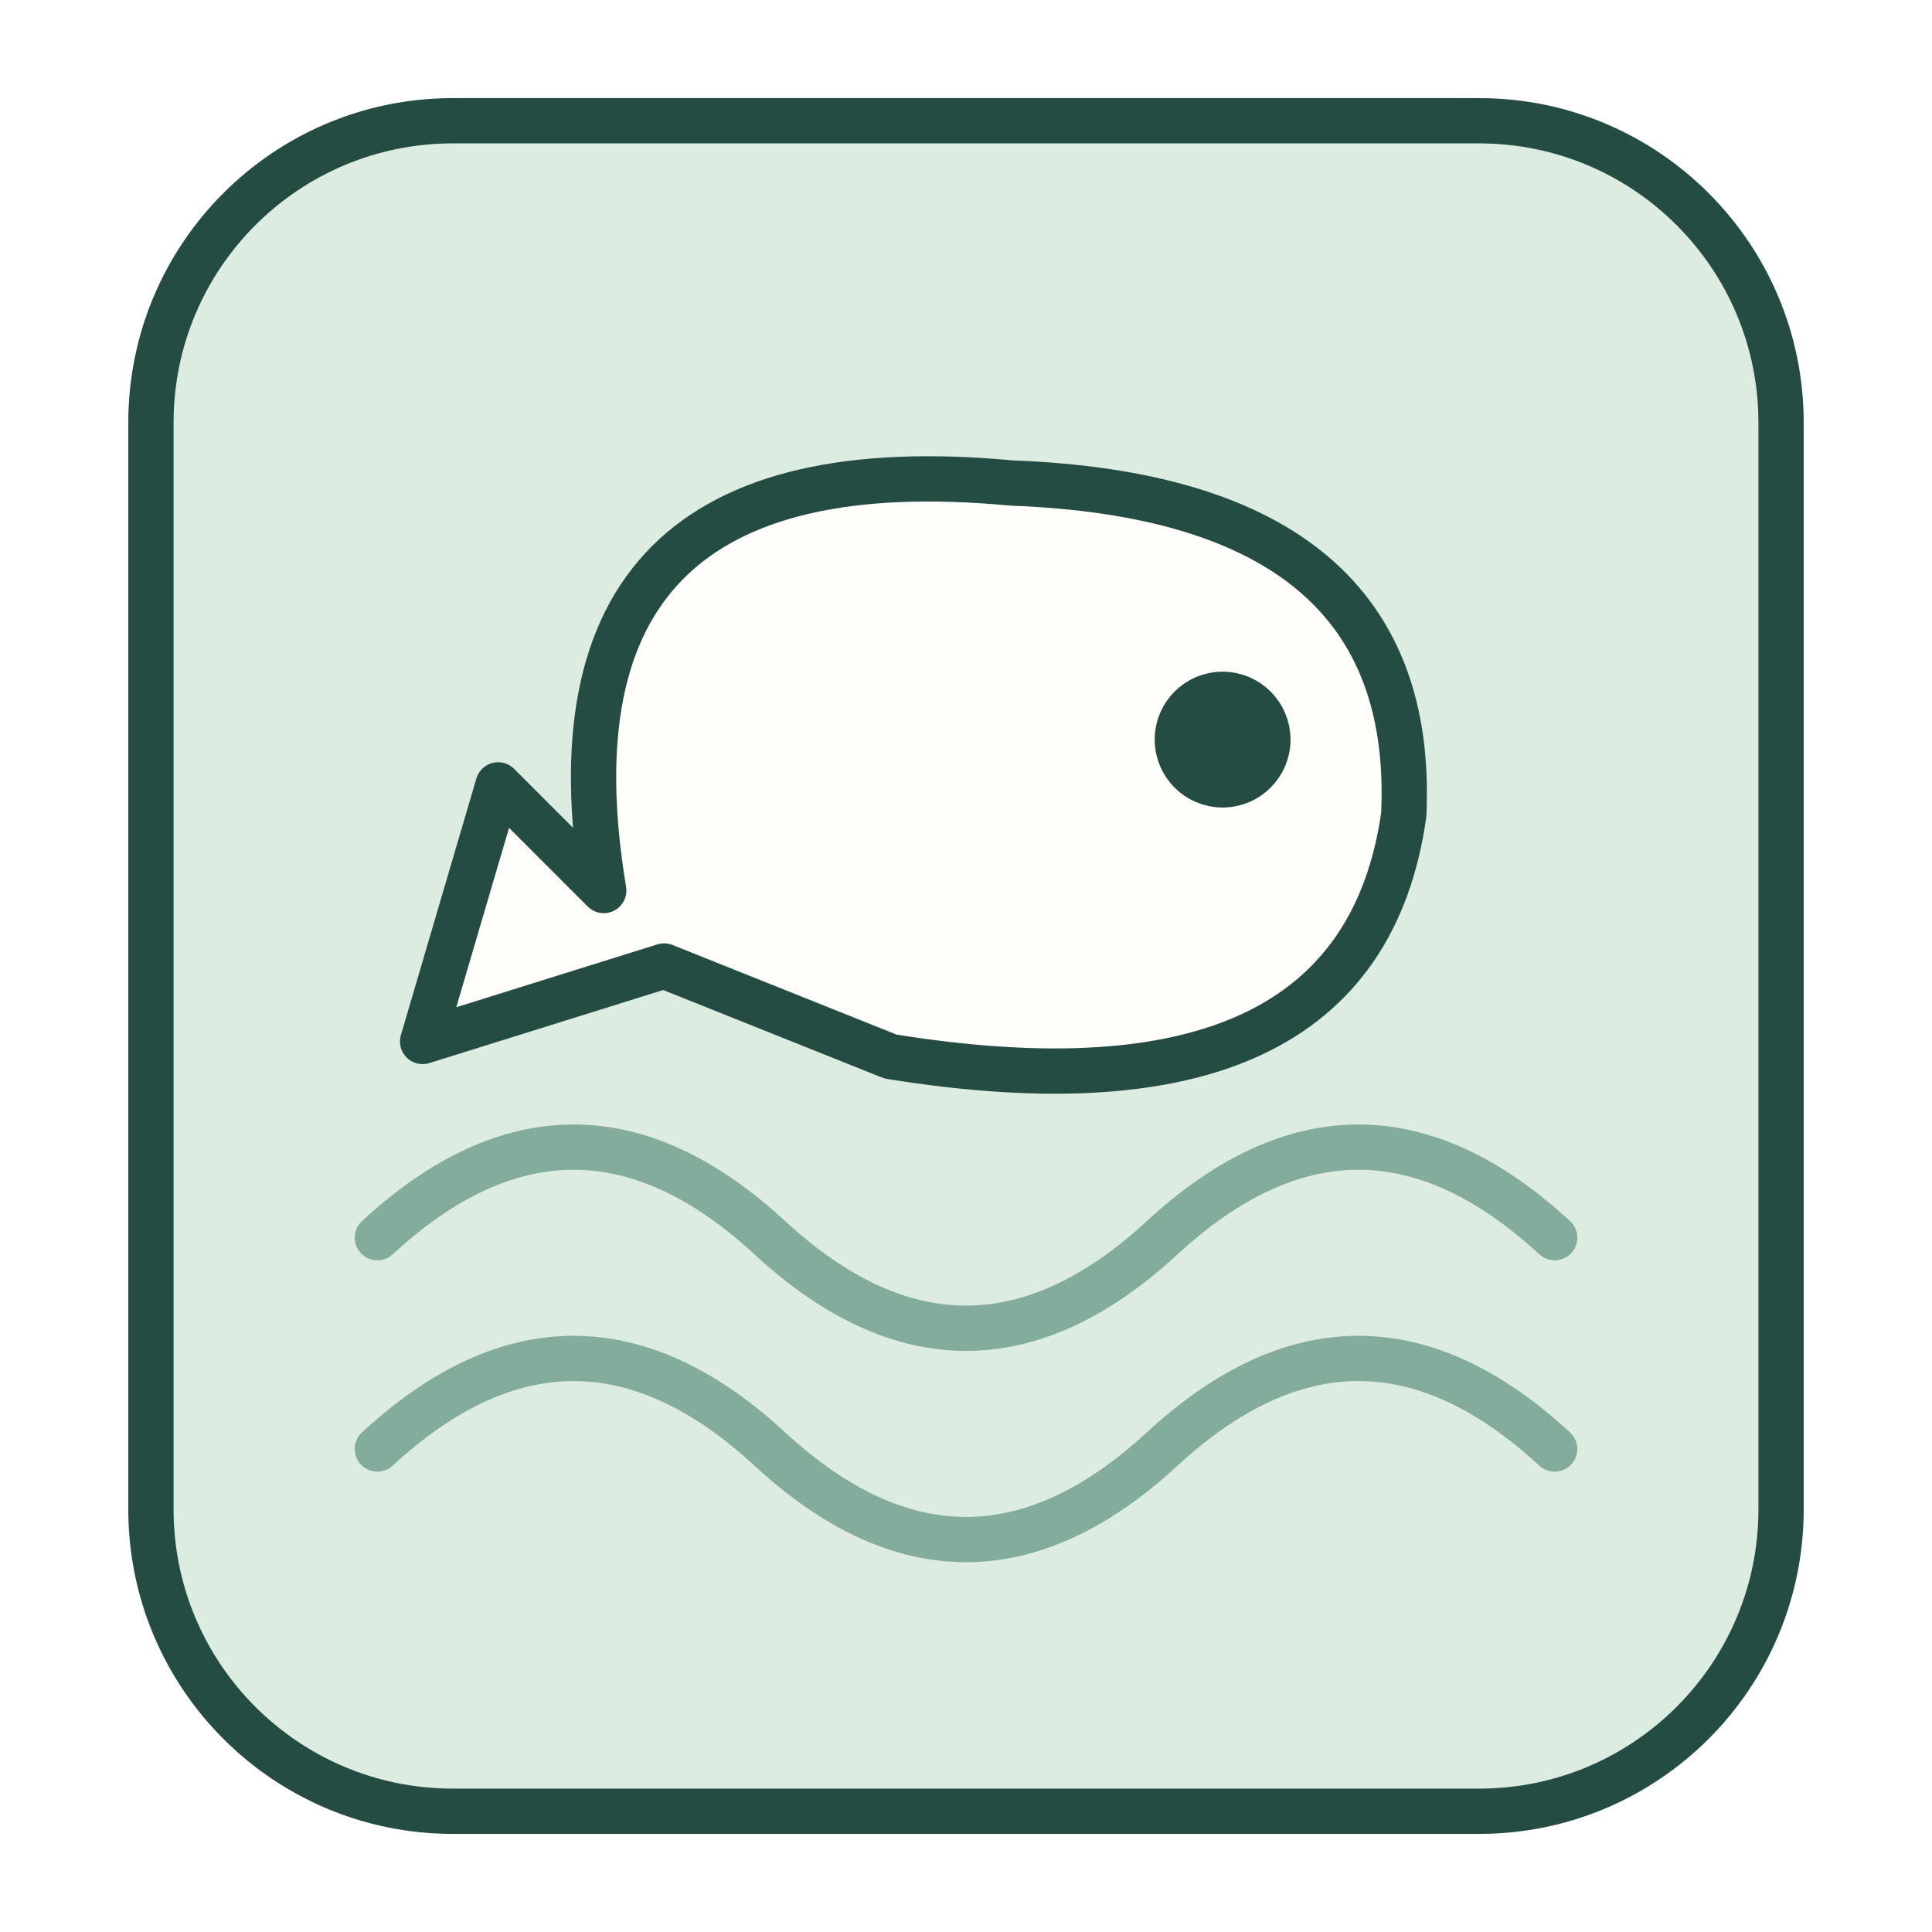
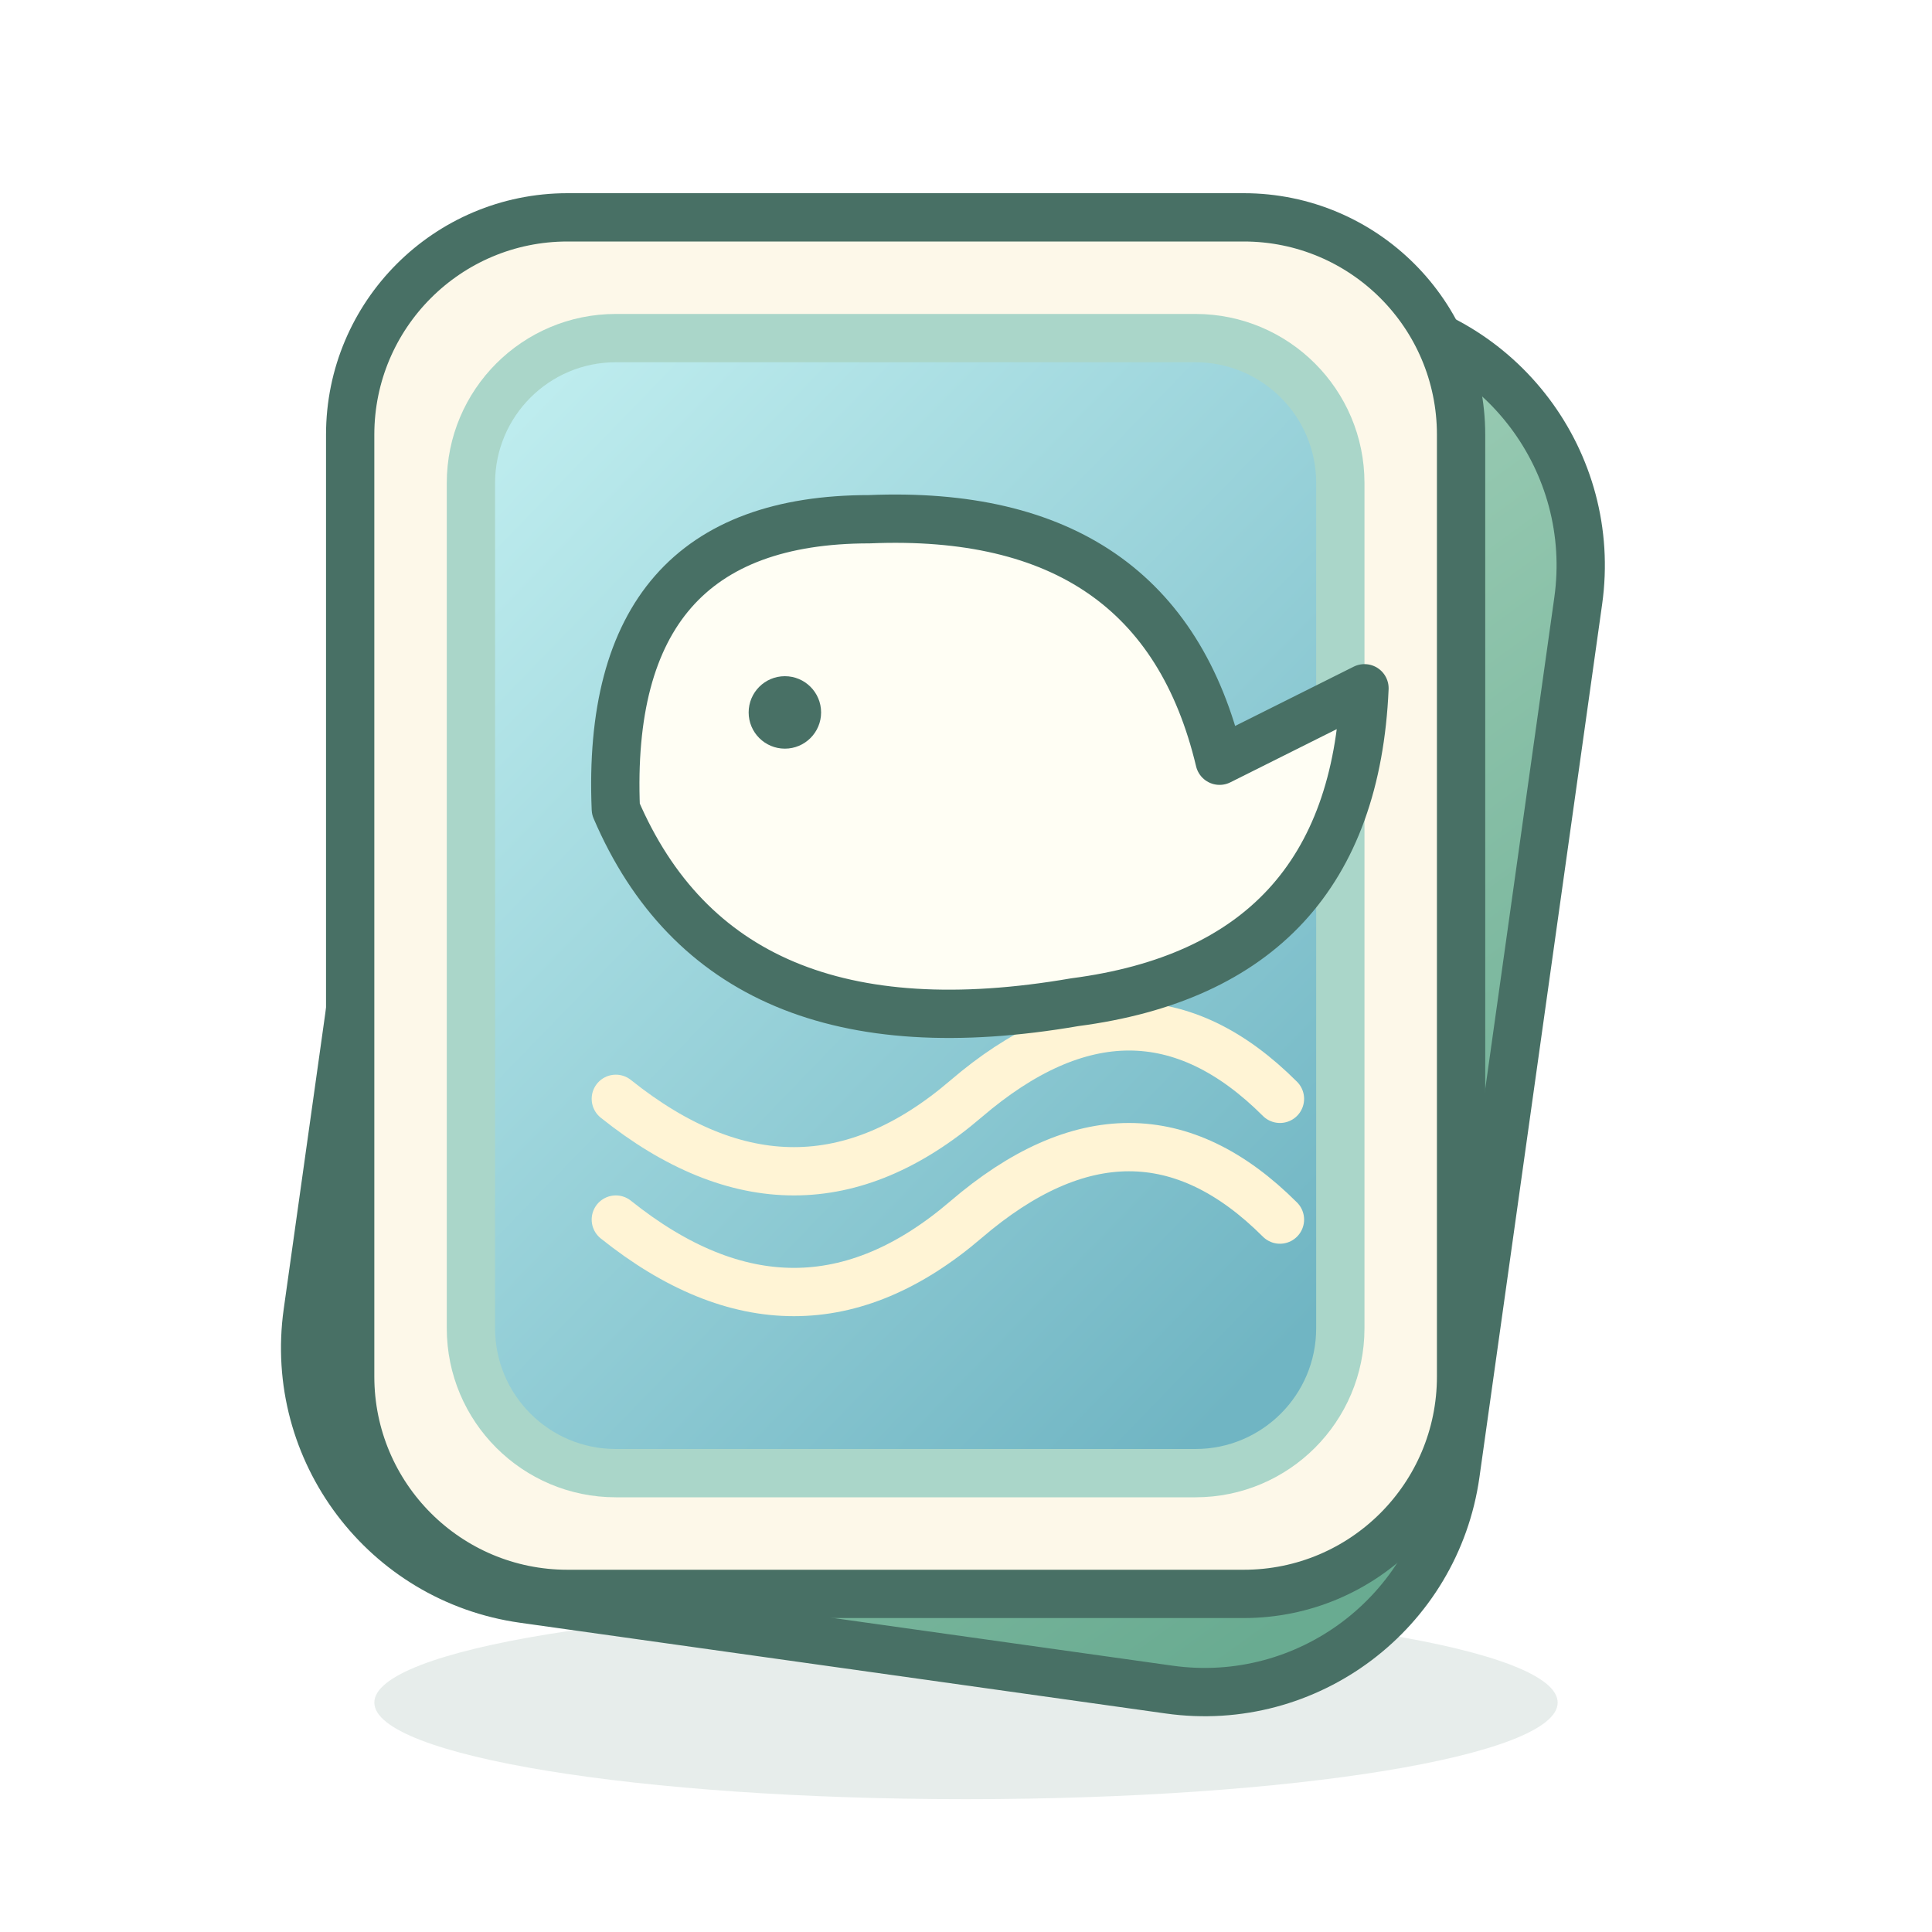
- <svg xmlns="http://www.w3.org/2000/svg" viewBox="0 0 128 128" fill="none">
-   <g stroke="#244c43" stroke-width="3" stroke-linecap="round" stroke-linejoin="round">
-     <rect x="10" y="8" width="108" height="112" rx="20" fill="#dcece0" />
-     <path d="M25 82q13-12 26 0t26 0t26 0M25 96q13-12 26 0t26 0t26 0" stroke="#83ac9c" />
-     <path d="M40 59q-5-30 27-27q27 1 26 22q-3 21-34 16L44 64l-16 5l5-17z" fill="#fffefa" />
-     <circle cx="81" cy="49" r="3" fill="#244c43" />
+ <svg xmlns="http://www.w3.org/2000/svg" viewBox="0 0 160 160" fill="none">
+   <defs>
+     <linearGradient id="gold" x2=".5" y2="1">
+       <stop stop-color="#fff0ac" />
+       <stop offset="1" stop-color="#edb45d" />
+     </linearGradient>
+     <linearGradient id="mint" x2=".8" y2="1">
+       <stop stop-color="#bde3cd" />
+       <stop offset="1" stop-color="#69ab91" />
+     </linearGradient>
+     <linearGradient id="water" x2=".8" y2="1">
+       <stop stop-color="#c3f0f1" />
+       <stop offset="1" stop-color="#70b5c3" />
+     </linearGradient>
+     <linearGradient id="pink" x2=".8" y2="1">
+       <stop stop-color="#ffd5c7" />
+       <stop offset="1" stop-color="#e9a093" />
+     </linearGradient>
+     <radialGradient id="pearl">
+       <stop stop-color="#fffef9" />
+       <stop offset=".65" stop-color="#f4eada" />
+       <stop offset="1" stop-color="#b5d9d5" />
+     </radialGradient>
+   </defs>
+   <ellipse cx="80" cy="141" rx="49" ry="8" fill="#346a57" opacity=".12" />
+   <g stroke="#487065" stroke-width="4" stroke-linecap="round" stroke-linejoin="round">
+     <rect x="30" y="22" width="96" height="115" rx="21" fill="url(#mint)" transform="rotate(8 80 80)" />
+     <rect x="29" y="18" width="92" height="114" rx="18" fill="#fdf8e9" />
+     <rect x="39" y="28" width="72" height="94" rx="12" fill="url(#water)" stroke="#aad6c9" />
+     <path d="M51 91q15 12 29 0t26 0M51 101q15 12 29 0t26 0" stroke="#fff4d5" />
+     <path d="M51 67q-1-24 21-24 24-1 29 20l12-6q-1 23-24 26-29 5-38-16Z" fill="#fffef4" />
  </g>
+   <circle cx="65" cy="59" r="3" fill="#487065" />
</svg>
